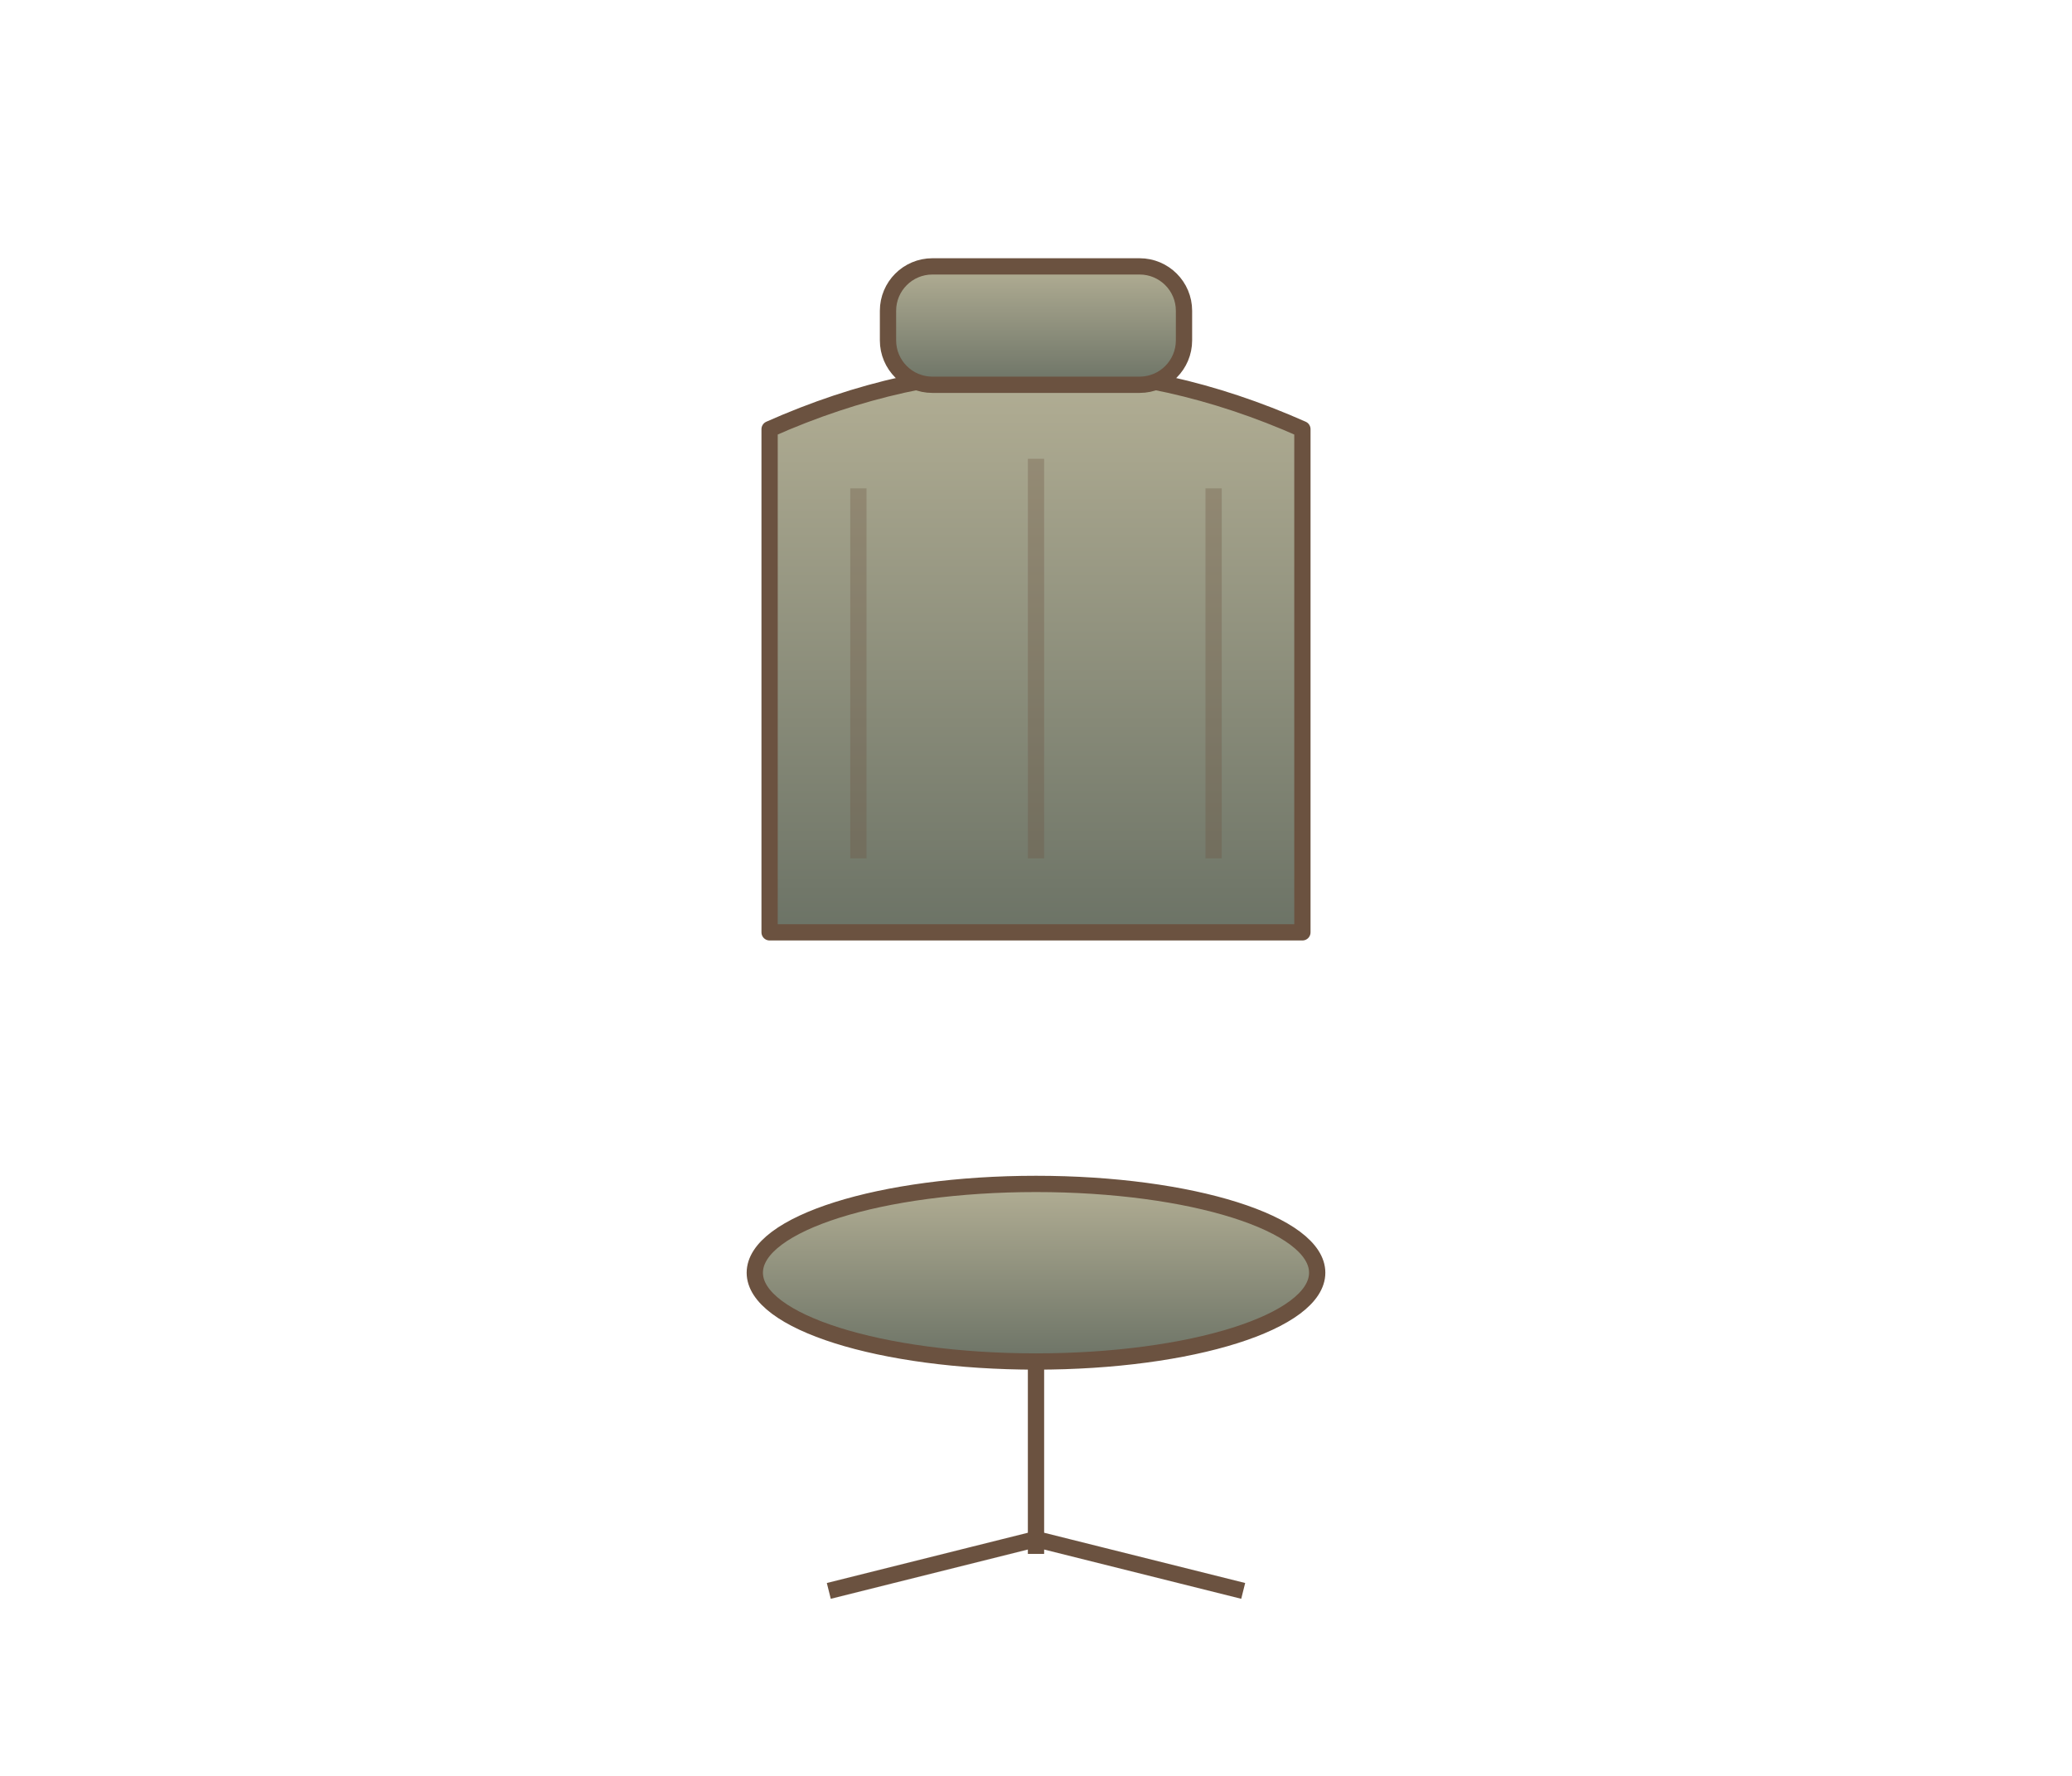
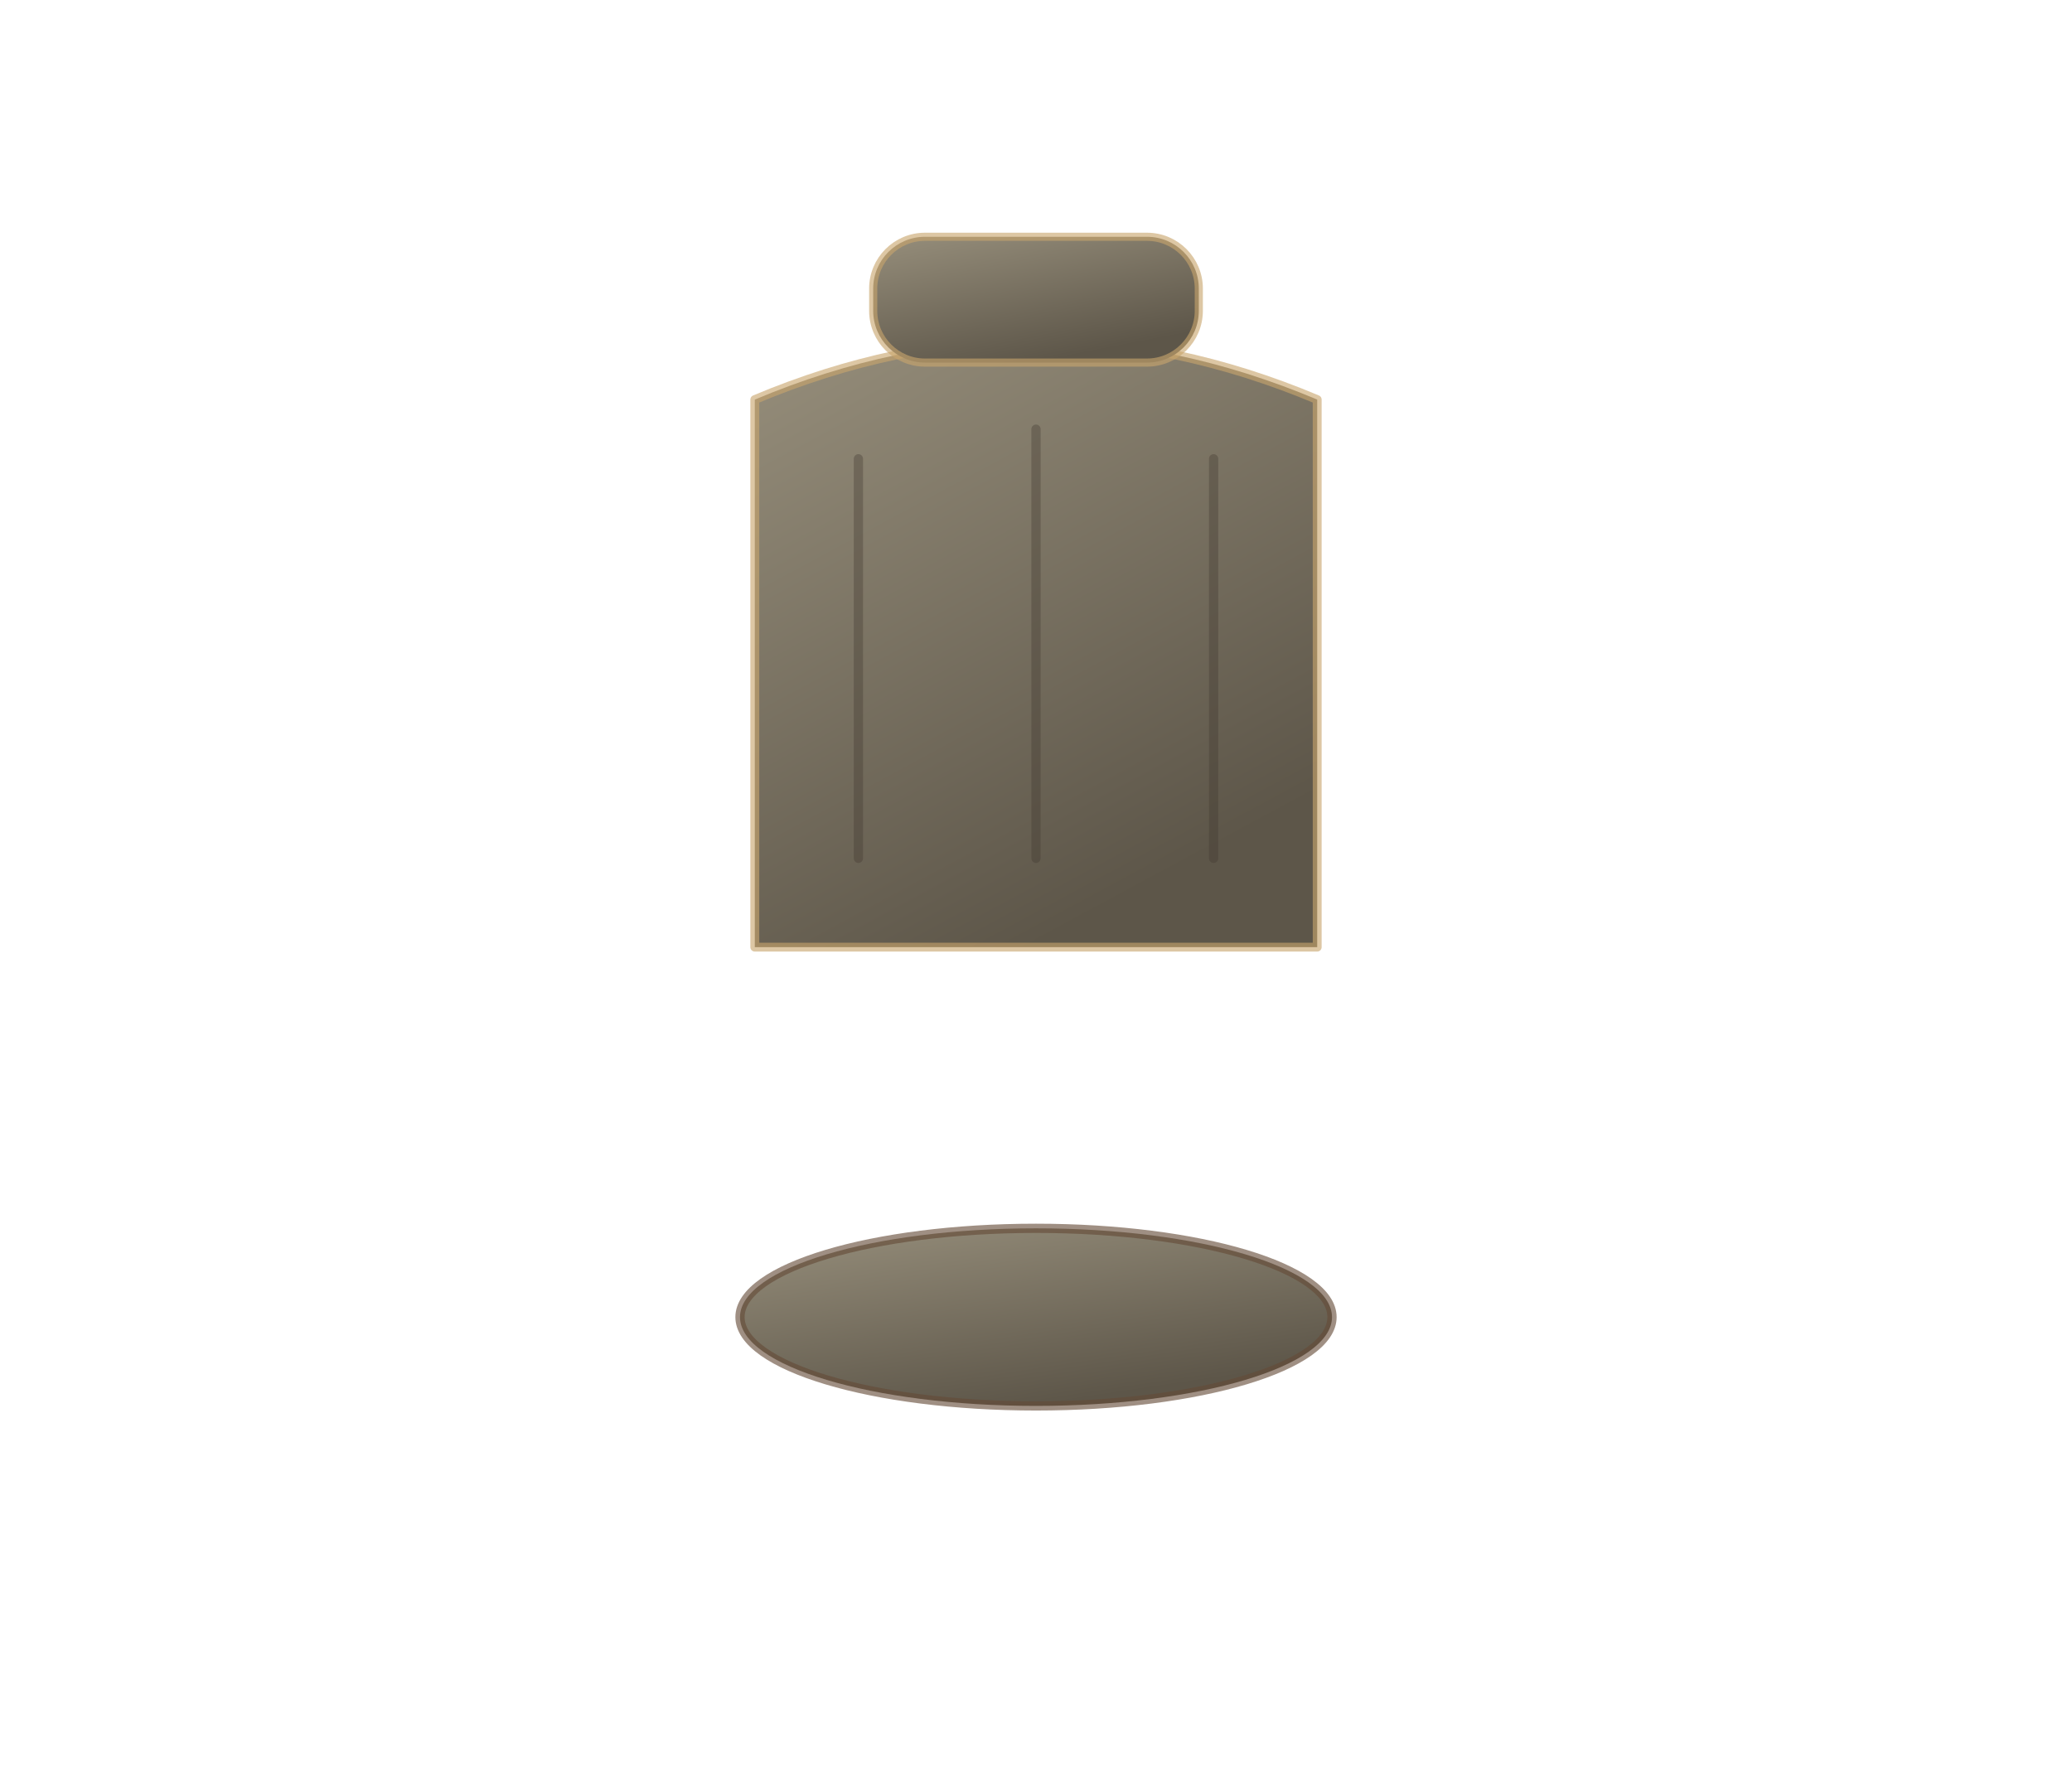
<svg xmlns="http://www.w3.org/2000/svg" viewBox="-140 -200 280 240">
  <defs>
-     <linearGradient id="wood" x2="0" y2="1">
-       <stop stop-color="#e5ba85" />
-       <stop offset="1" stop-color="#ab724b" />
+     <radialGradient id="sh" cx=".5" cy=".5" r=".5">
+       <stop offset="0" stop-color="#3a291c" stop-opacity=".26" />
+       <stop offset=".68" stop-color="#3a291c" stop-opacity=".11" />
+       <stop offset="1" stop-color="#3a291c" stop-opacity="0" />
+     </radialGradient>
+     <linearGradient id="wood" x1="0" y1="0" x2=".75" y2="1">
+       <stop offset="0" stop-color="#f0cca0" />
+       <stop offset=".55" stop-color="#cf9666" />
+       <stop offset="1" stop-color="#9e6742" />
    </linearGradient>
-     <linearGradient id="panel" x2="0" y2="1">
-       <stop stop-color="#9c6946" />
-       <stop offset="1" stop-color="#7d5236" />
+     <linearGradient id="wood2" x1="0" y1="0" x2=".8" y2="1">
+       <stop offset="0" stop-color="#f5dab4" />
+       <stop offset=".5" stop-color="#d7a170" />
+       <stop offset="1" stop-color="#a87048" />
    </linearGradient>
-     <linearGradient id="screen" x2="0.8" y2="1">
-       <stop stop-color="#273e4b" />
-       <stop offset="1" stop-color="#4b697c" />
+     <linearGradient id="panel" x1="0" y1="0" x2=".4" y2="1">
+       <stop offset="0" stop-color="#9a6845" />
+       <stop offset="1" stop-color="#6d462d" />
    </linearGradient>
-     <linearGradient id="cloth" x2="0" y2="1">
-       <stop stop-color="#b2ae94" />
-       <stop offset="1" stop-color="#6c7366" />
+     <linearGradient id="walnut" x1="0" y1="0" x2=".5" y2="1">
+       <stop offset="0" stop-color="#685344" />
+       <stop offset="1" stop-color="#43342a" />
+     </linearGradient>
+     <linearGradient id="screen" x1="0" y1="0" x2=".85" y2="1">
+       <stop offset="0" stop-color="#2c4349" />
+       <stop offset="1" stop-color="#4d6d74" />
+     </linearGradient>
+     <linearGradient id="cloth" x1="0" y1="0" x2=".65" y2="1">
+       <stop offset="0" stop-color="#c4be9f" />
+       <stop offset="1" stop-color="#7c7a67" />
+     </linearGradient>
+     <linearGradient id="mesh" x1="0" y1="0" x2=".5" y2="1">
+       <stop offset="0" stop-color="#968e7b" />
+       <stop offset="1" stop-color="#5d5649" />
    </linearGradient>
  </defs>
-   <g stroke="#6b5240" stroke-width="2.2" stroke-linejoin="round">
-     <path d="M-36 -74V-142Q0 -158 36 -142V-74Z" fill="url(#cloth)" />
-     <rect x="-20" y="-164" width="40" height="16" rx="6" fill="url(#cloth)" />
-     <path d="M-24 -134V-84M0 -138V-84M24 -134V-84" opacity=".32" />
-     <ellipse cy="-28" rx="38" ry="12" fill="url(#cloth)" />
-     <path d="M0 -16V10M-28 15L0 8L28 15" fill="none" />
+   <g stroke="#654b38" stroke-width="1.25" stroke-opacity=".62" stroke-linejoin="round" stroke-linecap="round">
+     <path d="M-38 -72V-146Q0 -162 38 -146V-72Z" fill="url(#mesh)" stroke="#c8a56c" stroke-width="1.2" />
+     <rect x="-22" y="-168" width="44" height="17" rx="7" fill="url(#mesh)" stroke="#c8a56c" stroke-width="1.1" />
+     <path d="M-24 -138V-84M0 -142V-84M24 -138V-84" stroke="#3f382f" stroke-opacity=".35" />
+     <ellipse cy="-22" rx="40" ry="12" fill="url(#mesh)" />
  </g>
</svg>
